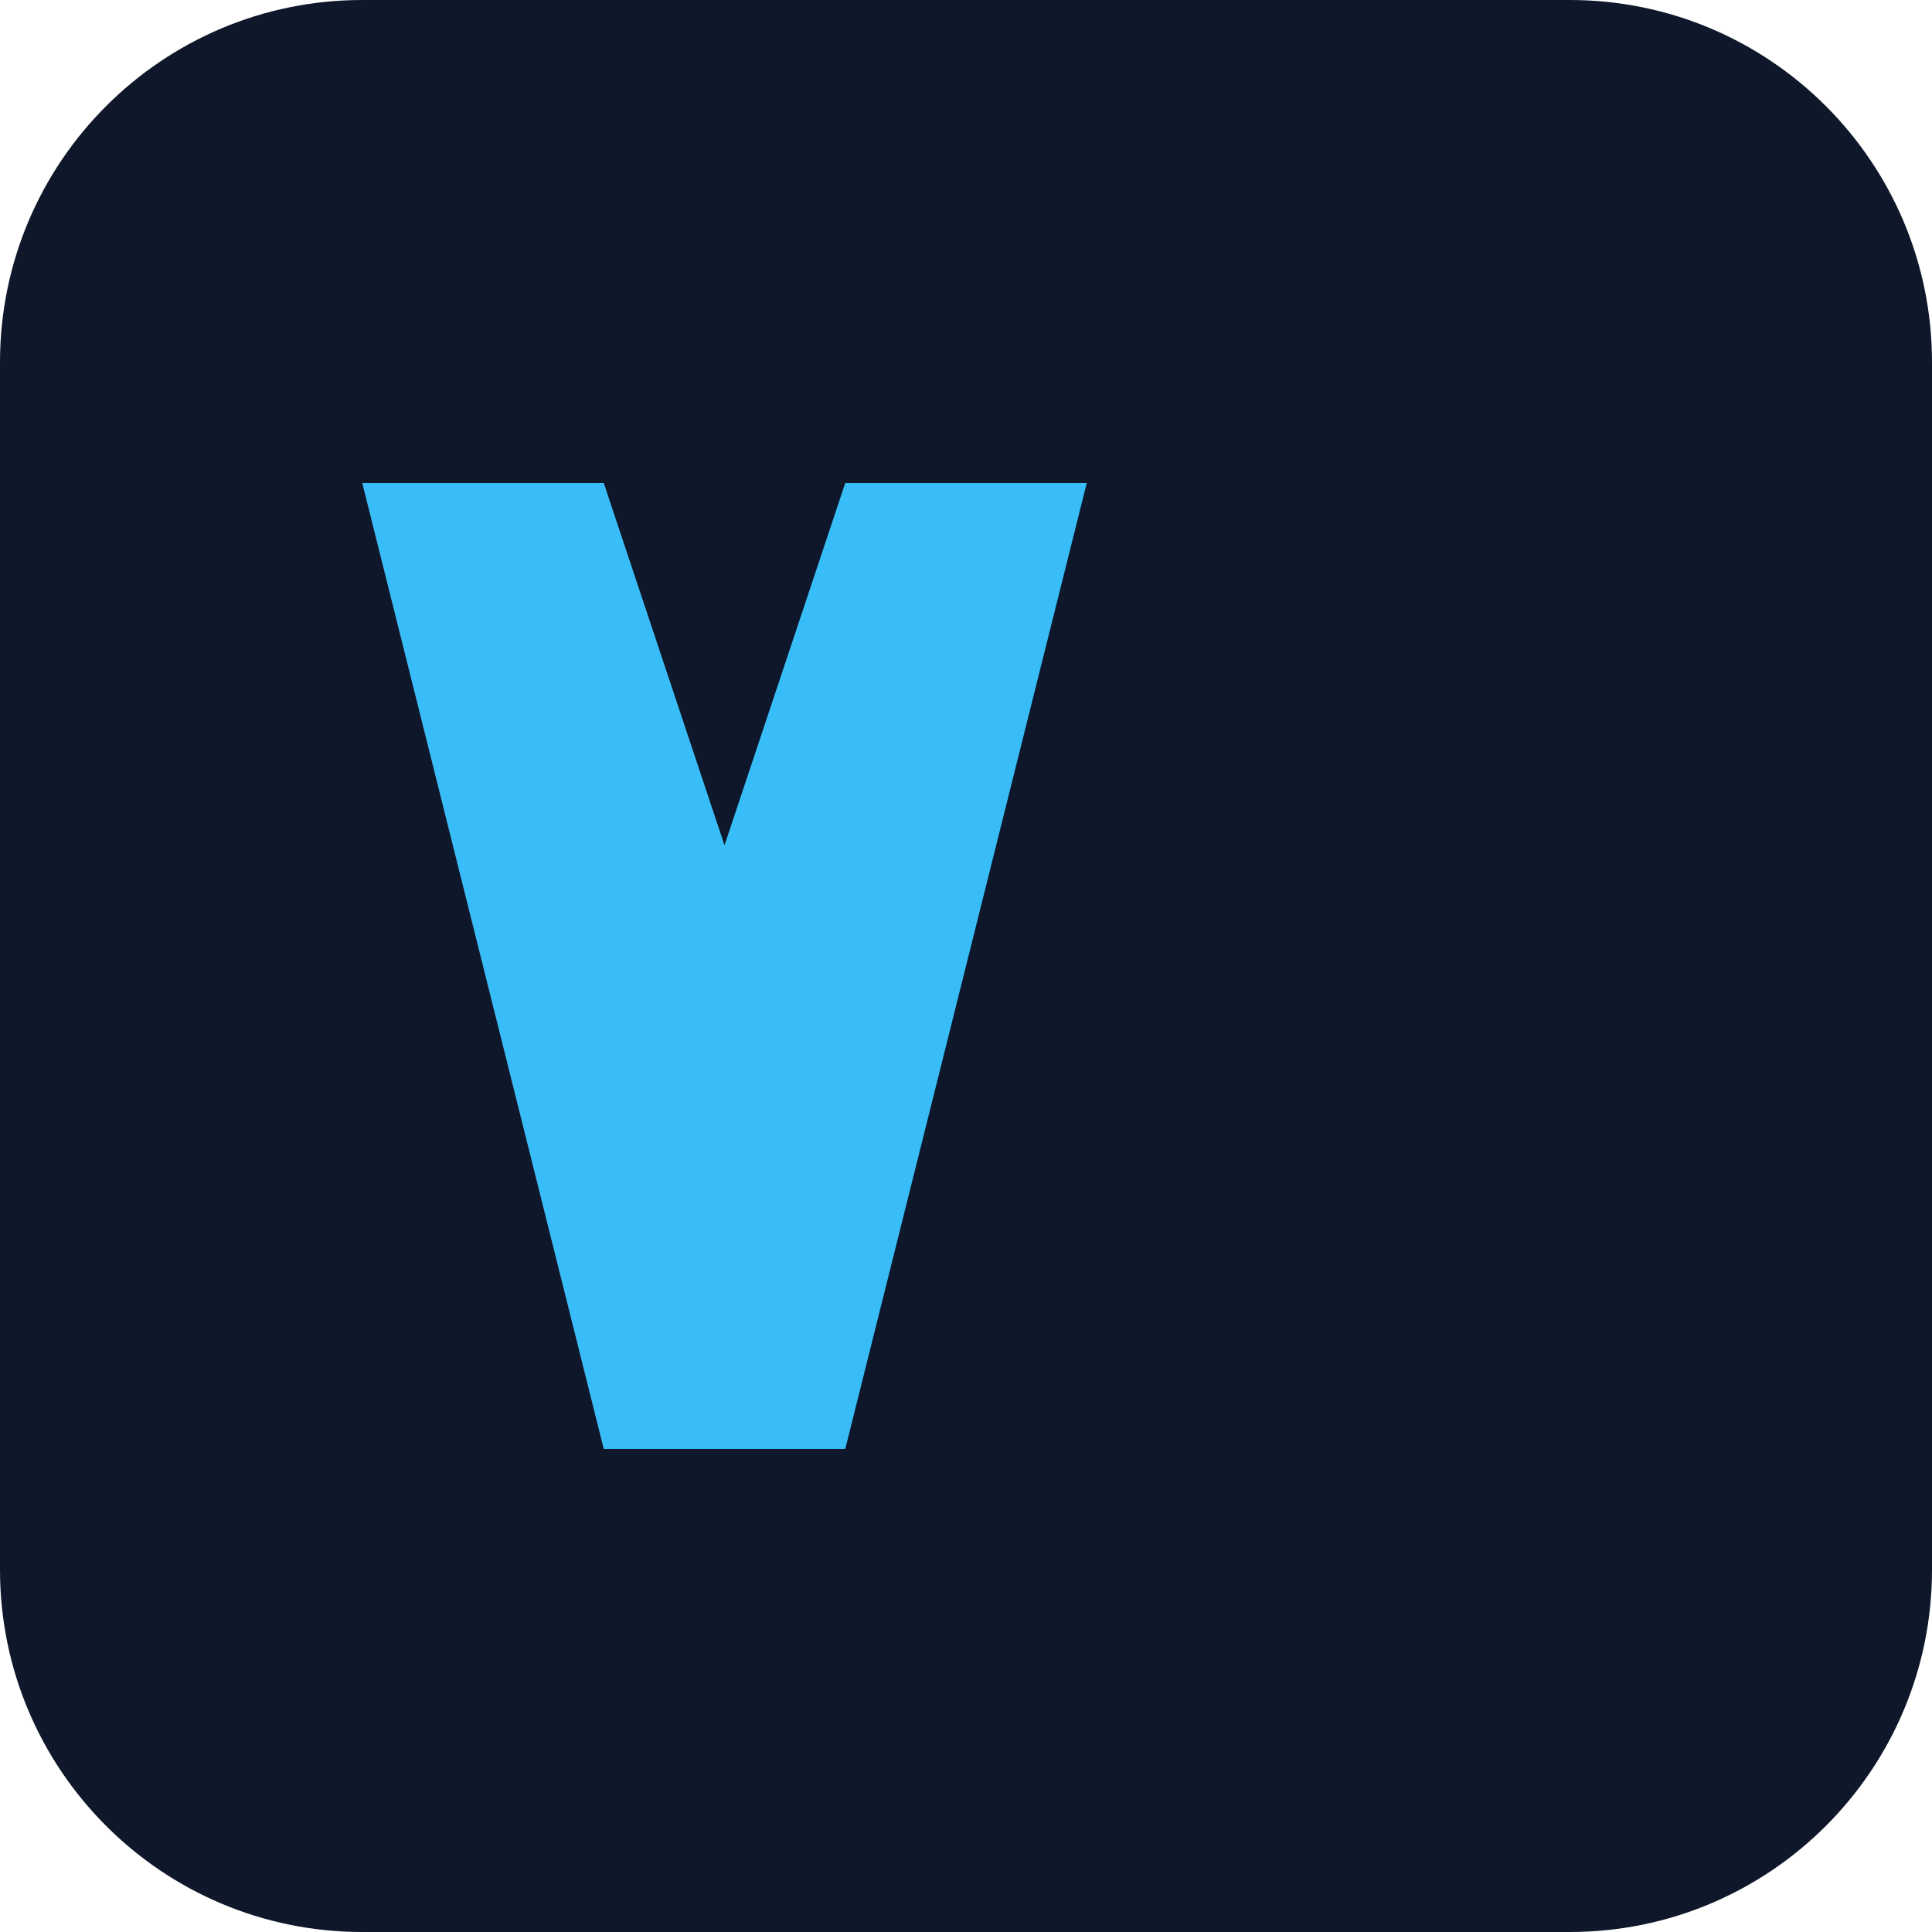
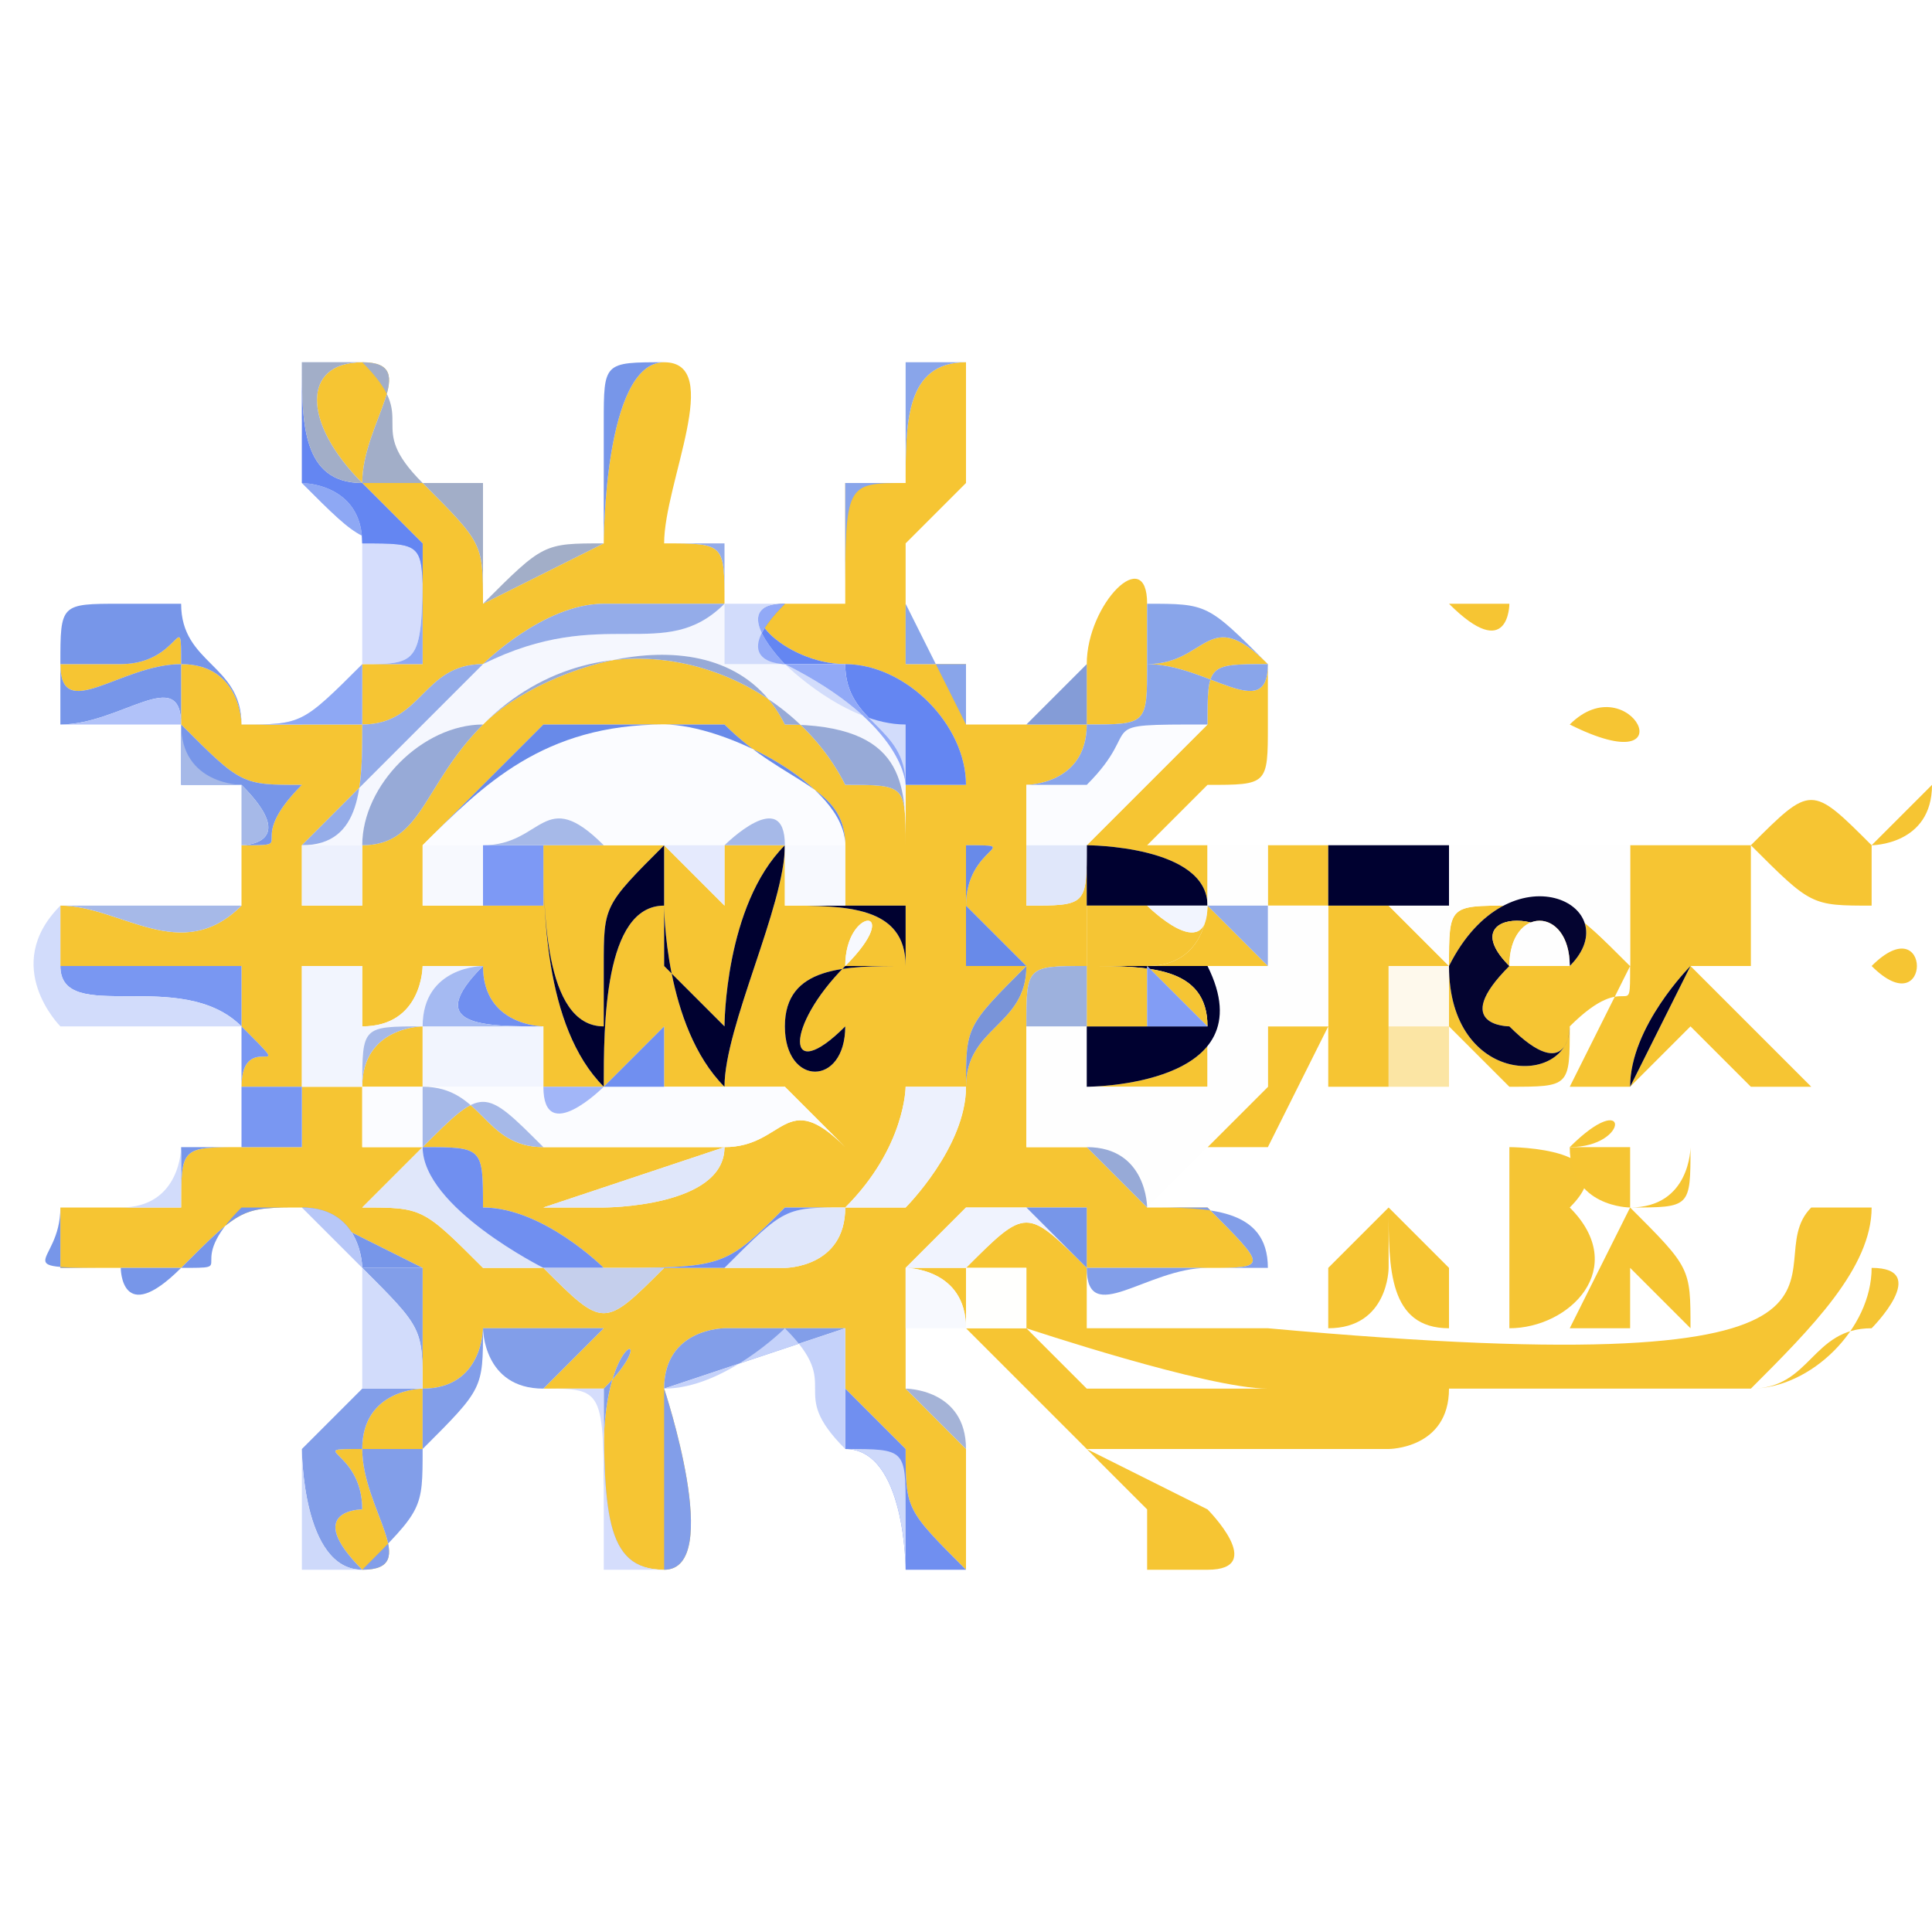
- <svg xmlns="http://www.w3.org/2000/svg" viewBox="0 0 32 32">
-   <rect x="0" y="0" width="32" height="32" rx="6" ry="6" fill="#0f172a" />
-   <path d="M6 8h4l2 6 2-6h4l-4 16h-4z" fill="#38bdf8" />
+ <svg xmlns="http://www.w3.org/2000/svg" xml:space="preserve" width="32px" height="32px" version="1.1" style="shape-rendering:geometricPrecision; text-rendering:geometricPrecision; image-rendering:optimizeQuality; fill-rule:evenodd; clip-rule:evenodd" viewBox="0 0 32 32">
+   <defs>
+     <style type="text/css">
+    
+     .fil4 {fill:#000130}
+     .fil10 {fill:#040430}
+     .fil49 {fill:#5E81F2}
+     .fil21 {fill:#6486F2}
+     .fil15 {fill:#688AE9}
+     .fil38 {fill:#6B5731}
+     .fil16 {fill:#708FF0}
+     .fil9 {fill:#7796E9}
+     .fil37 {fill:#7994D9}
+     .fil13 {fill:#7997F2}
+     .fil40 {fill:#7C99F3}
+     .fil41 {fill:#7D99F5}
+     .fil43 {fill:#829DF5}
+     .fil11 {fill:#829EE9}
+     .fil50 {fill:#849CD7}
+     .fil12 {fill:#89A5EA}
+     .fil47 {fill:#8BA5F6}
+     .fil24 {fill:#8EA8F4}
+     .fil31 {fill:#91A9F7}
+     .fil7 {fill:#94ACE9}
+     .fil17 {fill:#97AAD7}
+     .fil48 {fill:#9DB1DD}
+     .fil26 {fill:#A2AEC8}
+     .fil44 {fill:#A2B6F8}
+     .fil32 {fill:#A4B3D7}
+     .fil30 {fill:#A5BAF2}
+     .fil20 {fill:#A6B9E8}
+     .fil25 {fill:#AEC0F7}
+     .fil35 {fill:#B1C2F9}
+     .fil34 {fill:#B7C7F8}
+     .fil46 {fill:#C5CFEC}
+     .fil27 {fill:#C5D2FA}
+     .fil39 {fill:#CAD5FB}
+     .fil29 {fill:#CED9FA}
+     .fil18 {fill:#D2DCFB}
+     .fil23 {fill:#D5DDFC}
+     .fil5 {fill:#E0E7FA}
+     .fil36 {fill:#E5EAFD}
+     .fil28 {fill:#EBF0FD}
+     .fil14 {fill:#EDF1FD}
+     .fil22 {fill:#F0F3FE}
+     .fil6 {fill:#F2F5FE}
+     .fil8 {fill:#F5C534}
+     .fil2 {fill:#F5F7FE}
+     .fil0 {fill:#F6C533}
+     .fil19 {fill:#F7F9FE}
+     .fil42 {fill:#FBE5A4}
+     .fil1 {fill:#FBFCFF}
+     .fil33 {fill:#FEF9EC}
+     .fil3 {fill:#FEFEFE}
+     .fil45 {fill:#FFFFFD}
+    
+   </style>
+   </defs>
+   <g id="Layer_x0020_1">
+     <g id="_2712340352240">
+       <path class="fil0" d="M15 21c0,0 1,0 1,1l-1 0 0 -1zm1 0l1 0 0 1c0,0 0,0 -1,0 0,0 0,-1 0,-1zm-7 0l2 0c-1,1 -1,1 -2,0zm6 0l0 0c1,-1 1,-1 1,-1l2 0 0 1 0 0 0 0c-1,-1 -1,-1 -2,0l0 0 -1 0zm-6 -1l3 -1c0,1 -2,1 -2,1 0,0 -1,0 -1,0zm-2 -1c1,0 1,0 1,1 1,0 2,1 2,1 2,0 2,0 3,-1 0,0 1,0 1,0l0 0c0,1 -1,1 -1,1 -1,0 -2,0 -3,0 -1,0 -2,0 -2,0 -1,-1 -1,-1 -2,-1l1 -1zm-1 -1l0 0 1 0 2 0 1 0 1 0 1 0 1 0 1 1c0,0 0,-1 0,0 0,0 0,0 0,0 -1,-1 -1,0 -2,0l-3 0c-1,0 -1,-1 -2,-1 0,1 0,1 0,1l-1 0c0,0 0,0 0,-1l0 0zm9 2l-1 0c1,-1 1,-2 1,-2l1 0 0 0 0 0c0,1 -1,2 -1,2l0 0zm-2 -3c0,0 0,1 0,1l0 0 0 0c0,-1 0,-1 0,-1 0,0 0,0 0,0zm-2 0c0,0 0,1 0,1l-1 0 1 -1zm10 -3l0 0 0 4 0 0 0 -4zm-4 0l0 0 0 4 0 0 0 -4zm-1 0l0 0 0 0 0 3 0 1 0 0 0 -4zm6 3c0,0 0,0 0,0l0 0zm-6 1c0,-1 0,-1 1,-2 0,1 -1,1 -1,2zm-2 -1c0,0 0,0 0,-1 0,1 0,1 0,1 0,0 0,0 0,0zm9 -1l1 0 0 0c0,0 0,1 0,1 0,0 0,0 0,0l0 0 -1 0 0 0c0,0 0,0 0,-1zm2 1c0,0 0,0 0,0l1 0c0,0 0,0 0,0 -1,0 0,0 -1,0zm-4 -2l1 0 0 2 -1 0 0 -2zm-2 5l0 0c0,0 0,0 -1,-1 0,0 0,0 0,0l-1 0c0,0 0,0 0,-1 0,0 0,0 0,0l0 0c0,-1 0,-1 0,-1 0,-1 0,-1 1,-1 0,0 0,0 0,1l0 1c0,0 1,0 2,0 0,0 0,-1 0,-2l1 0 0 2c0,0 0,0 0,0l-2 2zm7 -3c0,1 -2,1 -2,-1 1,-2 3,-1 2,0l-1 0c-1,1 0,1 0,1 1,1 1,0 1,0zm-15 -1c0,0 0,0 0,0 0,0 0,0 0,0l0 0 0 0 0 0zm1 0l0 0 0 0 0 0zm-2 0l0 0 0 0 0 0zm-2 0c0,1 1,1 1,1l0 1 0 0 0 0 -2 0c0,0 0,0 0,-1 0,0 -1,0 -1,1l0 0 -1 0c0,-1 0,-2 0,-2l1 0 0 0 0 0c0,0 0,1 0,1 1,0 1,-1 1,-1l0 0 1 0c0,0 1,0 1,0 -1,0 -1,0 -1,0zm8 0c0,0 0,-1 0,-2 1,0 0,0 0,1l1 1 -1 0zm-2 0c0,-1 1,-1 0,0 0,0 0,0 0,0zm5 0l0 0c1,0 1,0 1,0 1,2 -2,2 -2,2l0 -4c0,0 2,0 2,1 0,0 0,1 -1,1zm-1 -1c-1,0 0,0 0,0 0,0 0,0 0,0zm-10 -1l1 0 0 1 -1 0 -1 0c0,0 0,0 0,-1l1 0zm5 1c0,0 1,0 1,0 0,0 1,0 1,0 0,0 0,2 0,3l0 0c0,-1 0,-1 0,-1 0,0 0,0 0,0 0,0 0,-1 0,-1 -1,0 -1,0 -1,0 -1,1 -1,2 0,1 0,1 -1,1 -1,0 0,-1 1,-1 2,-1 0,-1 -1,-1 -2,-1zm10 0l0 3 0 0 0 -3 -1 0 0 -1c0,0 2,0 2,0l0 1 -1 0zm-6 -1l1 0c0,1 0,1 -1,1l0 -1zm7 0l3 0 0 2 0 0c-1,-1 -1,-1 -2,-1 -1,0 -1,0 -1,1l0 0c-1,-1 0,0 -1,-1l0 0 1 0 0 -1zm-12 0l0 0 0 1 0 0 0 0 -1 -1 1 0zm-2 1c0,0 0,0 0,0 0,0 0,0 0,-1l0 0 0 0 0 1 0 0zm1 0c-1,0 -1,2 -1,3l0 0c-1,-1 -1,-3 -1,-4l0 0c0,1 0,3 1,3 0,0 0,0 0,0 0,0 0,0 0,-1 0,0 0,0 0,0 0,-1 0,-1 1,-2l0 0c0,1 0,1 0,2l1 1c0,0 0,0 0,0 0,0 0,-2 1,-3l0 0c0,1 -1,3 -1,4l0 0c-1,-1 -1,-3 -1,-3zm10 0l0 1 -1 -1c0,0 0,0 0,-1l1 0 0 1zm-15 0l-1 0c0,0 0,0 0,-1l1 0 0 0 0 1 0 0zm22 -1l0 0 0 1 0 -1zm-15 0l1 0c0,1 0,1 0,1 -1,0 -1,0 -1,0l0 -1zm14 0l0 0 1 2 1 -2 0 0 -1 2 1 2 0 0 -1 -2c0,0 -1,1 -1,2l0 0 1 -2 -1 -2zm-11 0l0 -1 0 0c0,1 0,1 0,1l0 0 0 0 0 0c-1,0 0,0 -1,0 0,0 1,0 1,0zm-8 0l-1 0 0 0c1,-1 2,-2 4,-2 1,0 3,1 3,2l0 0 0 0 -1 0c0,0 0,0 0,0 -1,0 -1,0 -1,0l0 0 -2 0 0 0c-1,0 -1,0 -1,0l-1 0zm10 -3l0 1 -1 0 1 -1zm-12 -3c0,0 1,1 1,1 0,0 0,1 0,2 0,0 -1,0 -1,0 0,0 0,1 0,1 -1,0 -2,0 -2,0 0,0 0,-1 -1,-1 0,-1 0,0 -1,0 0,0 -1,0 -1,0 0,1 1,0 2,0 0,1 0,1 0,1 1,1 1,1 2,1 0,0 0,0 0,0 -1,1 0,1 -1,1 0,1 0,1 0,1 -1,1 -2,0 -3,0 0,1 0,1 0,1l3 0c0,1 0,1 0,1 1,1 0,0 0,1l1 0c0,0 0,1 0,1l-1 0c-1,0 -1,0 -1,1 0,0 0,0 0,0 -1,0 -2,0 -2,0 0,1 0,1 0,1 0,0 1,0 1,0 1,0 1,0 1,0 1,-1 1,-1 2,-1l2 1 -1 0c0,0 -1,0 -2,0l0 0 2 0 0 0 1 0 0 2c0,0 -1,0 -1,1 -1,0 0,0 0,1 0,0 -1,0 0,1 1,0 0,-1 0,-2 0,0 0,0 1,0 0,0 0,0 0,-1 1,0 1,-1 1,-1 0,0 0,0 1,0 0,0 0,0 1,0l-1 1 0 0c0,0 0,0 0,0l1 0c1,-1 0,-1 0,1 0,1 0,2 1,2 1,0 0,-3 0,-3 0,-1 1,-1 1,-1 1,0 1,0 2,0l0 0c0,1 0,1 0,1 1,1 1,1 1,1 0,1 0,1 1,2 0,0 0,0 0,0l0 0c0,-1 0,-1 0,-2 0,0 0,0 -1,-1 0,0 0,0 0,-1l0 0 1 0 3 3c0,0 0,1 0,1 1,0 1,0 1,0 1,0 0,-1 0,-1l-2 -1 5 0c0,0 1,0 1,-1 0,0 0,0 -1,0 0,0 0,0 0,0l-5 0 -1 -1c0,0 3,1 4,1 1,0 3,0 4,0 1,0 3,0 4,0 1,-1 2,-2 2,-3l-1 0c-1,1 2,3 -9,2 -1,0 -2,0 -3,0 0,-1 0,-1 0,-1l0 0c1,0 1,0 1,0 1,0 1,0 1,0 1,0 1,0 0,-1 0,0 0,0 -1,0 0,0 0,0 0,0l1 -1 6 0c0,0 0,0 0,0 1,0 1,-1 0,0l-5 0 1 -2 0 0 0 1 1 0 0 0c0,-1 0,0 0,-1 0,0 1,0 1,0 1,1 1,1 1,1 1,0 1,0 1,-1l0 0c1,-1 1,0 1,-1l0 0 -1 2 1 0 1 -1 1 1 1 0 -2 -2 3 0c1,1 1,-1 0,0l-2 0 0 -2c1,1 1,1 2,1 0,-1 0,0 0,-1 0,0 1,0 1,-1l0 0 -1 1c-1,-1 -1,-1 -2,0l-10 0 1 -1c1,0 1,0 1,-1l5 0c2,1 1,-1 0,0l-5 0c0,-1 0,-1 0,-1 -1,0 -1,0 -1,1 0,0 0,0 0,0l-2 2c0,0 -1,0 -1,0l0 0c0,0 0,-1 0,-1 0,0 1,0 1,-1 1,0 1,0 1,-1 1,0 2,1 2,0 -1,-1 -1,0 -2,0l0 -1c0,0 0,0 0,0l5 0c1,1 1,0 1,0 -1,0 -1,0 -1,0l-5 0c0,-1 -1,0 -1,1l-1 1c0,0 0,0 -1,0 0,0 0,-1 0,-1 -1,0 -1,0 -1,0 0,-1 0,-2 0,-2 0,0 1,-1 1,-1 0,0 0,-2 0,-2 -1,0 -1,1 -1,2 0,0 0,0 -1,0 0,1 0,1 0,2 0,0 0,0 -1,0 0,0 0,0 0,0 -1,0 0,1 1,1 1,0 2,1 2,2l0 0 -1 0 0 1 0 0c0,-1 0,-1 -1,-1 -1,-2 -4,-3 -6,-1 -1,1 -1,2 -2,2l0 0 -1 0 0 0c1,-1 2,-2 3,-3 0,0 1,-1 2,-1 1,0 2,0 2,0 0,-1 0,-1 -1,-1 0,-1 1,-3 0,-3 -1,0 -1,3 -1,3 0,0 0,0 0,0l-2 1c0,-1 0,-1 -1,-2 0,0 0,0 -1,0 0,-1 1,-2 0,-2 -1,0 -1,1 0,2z" />
+       <path class="fil1" d="M9 12c-1,1 -1,1 -2,2l1 0c1,0 1,-1 2,0l0 0 2 0c0,0 1,-1 1,0l1 0c0,-1 -1,-1 -2,-2 0,0 -1,0 -2,0 0,0 -1,0 -1,0z" />
+       <path class="fil2" d="M5 14l1 0c0,-1 1,-2 2,-2 1,-1 4,-2 5,0 2,0 2,1 2,2l0 -1c0,0 0,0 0,-1 -1,0 -2,-1 -2,-1 0,0 -1,0 -1,0 0,-1 0,-1 0,-1 -1,1 -2,0 -4,1 -1,0 -1,1 -2,1 0,1 0,2 -1,2z" />
+       <path class="fil1" d="M9 19l3 0c1,0 1,-1 2,0l0 0 -1 -1 -1 0c0,0 0,0 -1,0l-1 0c0,0 -1,1 -1,0l-2 0c0,0 0,0 -1,0l0 0 0 0 0 1 1 0c0,0 0,0 0,0 1,-1 1,-1 2,0z" />
+       <path class="fil3" d="M18 17c0,0 0,0 -1,0 0,0 0,0 0,1l0 0c0,0 0,0 0,0 0,1 0,1 0,1l1 0c1,0 1,1 1,1l2 -2c0,0 0,0 0,0l0 -2 -1 0c0,1 0,2 0,2 -1,0 -2,0 -2,0l0 -1z" />
+       <path class="fil4" d="M10 18l0 0c0,-1 0,-3 1,-3 0,0 0,2 1,3l0 0c0,-1 1,-3 1,-4l0 0c-1,1 -1,3 -1,3 0,0 0,0 0,0l-1 -1c0,-1 0,-1 0,-2l0 0c-1,1 -1,1 -1,2 0,0 0,0 0,0 0,1 0,1 0,1 0,0 0,0 0,0 -1,0 -1,-2 -1,-3l0 0c0,1 0,3 1,4z" />
+       <path class="fil5" d="M14 20c-1,0 -1,0 -2,1 0,0 -2,0 -3,0 0,0 -2,-1 -2,-2l-1 1c1,0 1,0 2,1 0,0 1,0 2,0 1,0 2,0 3,0 0,0 1,0 1,-1l0 0z" />
+       <path class="fil1" d="M17 14c0,0 1,0 1,0l2 -2c0,0 0,0 0,0 -2,0 -1,0 -2,1 0,0 0,0 -1,0 0,0 0,1 0,1z" />
+       <path class="fil6" d="M6 18c0,-1 0,-1 1,-1 0,0 0,0 0,1l2 0c0,-1 0,-1 0,-1 -1,0 -1,0 -2,0 0,-1 1,-1 1,-1l-1 0c0,0 0,1 -1,1 0,0 0,0 0,0 0,-1 0,-1 0,-1l-1 0c0,0 0,1 0,2l1 0z" />
+       <path class="fil4" d="M18 17l0 -1c1,0 2,0 2,1 0,0 -1,0 -2,0zm1 -1l-1 0 0 -1c1,0 1,0 2,0 0,0 0,1 -1,1zm0 0c1,0 1,-1 1,-1 0,-1 -2,-1 -2,-1l0 4c0,0 3,0 2,-2 0,0 0,0 -1,0l0 0z" />
+       <path class="fil0" d="M22 19l0 0c0,1 0,2 0,3 1,0 1,-1 1,-1 0,0 0,0 0,-1 0,1 0,2 1,2l0 -3c0,0 0,0 0,1 0,0 0,0 0,0 0,0 0,1 0,1l-1 -1 0 0 -1 1 0 -2z" />
+       <path class="fil3" d="M24 15l-1 0 0 0c1,1 0,0 1,1l0 0c0,-1 0,-1 1,-1 1,0 1,0 2,1l0 0 0 -2 -3 0 0 1z" />
+       <path class="fil7" d="M11 6l0 0c1,0 0,2 0,3 1,0 1,0 1,1 0,0 -1,0 -2,0 -1,0 -2,1 -2,1 -1,1 -2,2 -3,3l0 0c1,0 1,-1 1,-2 1,0 1,-1 2,-1 2,-1 3,0 4,-1 0,0 0,0 0,-1 0,0 0,0 -1,0 0,-1 1,-3 0,-3 0,0 0,0 0,0z" />
+       <path class="fil8" d="M25 21l0 0c0,0 1,0 1,0l0 0c0,0 -1,0 -1,0zm0 -1c1,0 1,0 0,0l0 0zm1 0c1,-1 -1,-1 -1,-1l0 3c1,0 2,-1 1,-2z" />
+       <path class="fil4" d="M28 16l-1 2 0 0c0,-1 1,-2 1,-2l1 2 0 0 -1 -2 1 -2 0 0 -1 2 -1 -2 0 0 1 2z" />
+       <path class="fil9" d="M3 19c0,0 0,1 0,1 0,0 0,0 -1,0 0,0 -1,0 -1,0 0,1 -1,1 1,1 0,0 0,1 1,0 1,0 0,0 1,-1l0 0c0,0 1,0 1,0 1,0 1,1 1,1l0 0 1 0 -2 -1c-1,0 -1,0 -2,1 0,0 0,0 -1,0 0,0 -1,0 -1,0 0,0 0,0 0,-1 0,0 1,0 2,0 0,0 0,0 0,0 0,-1 0,-1 1,-1l0 0 -1 0z" />
+       <polygon class="fil3" points="21,17 22,17 22,15 21,15 " />
+       <path class="fil10" d="M25 16c-1,-1 1,-1 1,0l-1 0zm1 1c0,0 0,1 -1,0 0,0 -1,0 0,-1l1 0c1,-1 -1,-2 -2,0 0,2 2,2 2,1z" />
+       <path class="fil11" d="M10 23c0,0 0,0 0,0 0,2 0,3 1,3 0,-1 0,0 0,-1 0,0 0,-2 0,-2l3 -1c0,1 0,1 0,1 0,0 0,0 0,-1 -1,0 -1,0 -2,0 0,0 -1,0 -1,1 0,0 1,3 0,3 -1,0 -1,-1 -1,-2 0,-2 1,-2 0,-1z" />
+       <path class="fil4" d="M13 15c1,0 2,0 2,1 -1,0 -2,0 -2,1 0,1 1,1 1,0 -1,1 -1,0 0,-1 0,0 0,0 1,0 0,0 0,1 0,1 0,0 0,0 0,0 0,0 0,0 0,1l0 0c0,-1 0,-3 0,-3 0,0 -1,0 -1,0 0,0 -1,0 -1,0z" />
+       <path class="fil9" d="M1 11c0,0 0,1 0,1 1,0 2,-1 2,0l0 0c0,0 0,1 0,1 1,0 1,0 1,0 1,1 0,1 0,1 1,0 0,0 1,-1 0,0 0,0 0,0 -1,0 -1,0 -2,-1 0,0 0,0 0,-1 -1,0 -2,1 -2,0 0,0 1,0 1,0 1,0 1,-1 1,0 1,0 1,1 1,1l0 0c0,-1 -1,-1 -1,-2 0,0 -1,0 -1,0 -1,0 -1,0 -1,1z" />
+       <path class="fil12" d="M15 6c0,1 0,1 0,1 0,0 0,1 0,1 -1,0 -1,0 -1,2l-1 0c1,0 1,0 1,0 0,-1 0,-1 0,-2 1,0 1,0 1,0 0,-1 0,-2 1,-2 0,0 0,2 0,2 0,0 -1,1 -1,1 0,0 0,1 0,2 0,0 0,0 1,0 0,0 0,1 0,1 1,0 1,0 1,0l-1 0c0,0 -1,-2 -1,-2 0,0 0,-1 0,-1 0,0 1,-1 1,-1 0,0 0,-1 0,-2 0,0 0,0 -1,0z" />
+       <path class="fil13" d="M1 15c0,1 0,1 0,1 0,1 2,0 3,1 0,0 0,0 0,1 0,0 0,1 0,1 0,0 0,0 0,0l1 0c0,0 0,-1 0,-1l-1 0c0,-1 1,0 0,-1 0,0 0,0 0,-1l-3 0c0,0 0,0 0,-1l0 0c0,0 0,0 0,0z" />
+       <path class="fil14" d="M15 20c0,0 1,-1 1,-2l0 0 -1 0c0,0 0,1 -1,2l1 0z" />
+       <path class="fil15" d="M7 14c1,-1 1,-1 2,-2 0,0 2,0 3,0 1,1 2,1 2,2l0 0c0,-1 -2,-2 -3,-2 -2,0 -3,1 -4,2l0 0z" />
+       <path class="fil0" d="M26 19c0,1 1,1 1,1l-1 2 1 0 0 -1 1 1 0 0c0,-1 0,-1 -1,-2 1,0 1,0 1,-1 0,0 0,1 -1,1l0 -1 -1 0z" />
+       <path class="fil4" d="M23 15l0 3 0 0 0 -3c0,0 0,0 0,0l1 0 0 -1 -2 0 0 1 0 0c1,0 1,0 1,0z" />
+       <path class="fil16" d="M14 20c0,0 -1,0 -1,0 -1,1 -1,1 -3,1 0,0 -1,-1 -2,-1 0,-1 0,-1 -1,-1 0,1 2,2 2,2 1,0 3,0 3,0 1,-1 1,-1 2,-1z" />
+       <path class="fil11" d="M6 23l-1 1c0,0 0,0 0,0 0,0 0,2 1,2 0,0 0,0 0,0 1,-1 1,-1 1,-2 -1,0 -1,0 -1,0 0,1 1,2 0,2 -1,-1 0,-1 0,-1 0,-1 -1,-1 0,-1 0,-1 1,-1 1,-1l0 -2 -1 0c1,1 1,1 1,2 -1,0 -1,0 -1,0z" />
+       <path class="fil17" d="M6 14l0 0c1,0 1,-1 2,-2 2,-2 5,-1 6,1 1,0 1,0 1,1l0 0c0,-1 0,-2 -2,-2 -1,-2 -4,-1 -5,0 -1,0 -2,1 -2,2z" />
+       <path class="fil18" d="M4 19l0 0c0,0 0,0 0,0 0,0 0,-1 0,-1 0,-1 0,-1 0,-1 -1,-1 -3,0 -3,-1 0,0 0,0 0,-1 -1,1 0,2 0,2 1,0 2,0 3,0 0,0 0,1 0,1 0,0 0,1 0,1 0,0 0,0 0,0z" />
+       <path class="fil16" d="M14 23c0,1 0,1 0,1 1,0 1,2 1,2 1,0 1,0 1,0l0 0c-1,-1 -1,-1 -1,-2 0,0 0,0 -1,-1 0,0 0,0 0,-1l0 0c0,1 0,1 0,1z" />
+       <path class="fil19" d="M8 15l0 -1 -1 0c0,1 0,1 0,1l1 0z" />
+       <path class="fil20" d="M1 15l0 0c1,0 2,1 3,0 0,0 0,0 0,-1 0,0 1,0 0,-1 0,0 0,0 -1,0 0,0 0,-1 0,-1 0,1 1,1 1,1 0,0 0,0 0,1 0,0 0,1 0,1 -1,0 -2,0 -3,0z" />
+       <path class="fil21" d="M13 10l0 0c-1,1 0,1 0,1 0,0 1,0 1,0 0,1 1,1 1,2l1 0 0 0c0,-1 -1,-2 -2,-2 -1,0 -2,-1 -1,-1 0,0 0,0 0,0 0,-1 0,0 0,0z" />
+       <path class="fil22" d="M15 21l1 0 0 0c1,-1 1,-1 2,0l-1 -1 -1 0 -1 1z" />
+       <path class="fil12" d="M17 14c0,0 0,-1 0,-1 1,0 1,0 1,0 1,-1 0,-1 2,-1 0,-1 0,-1 1,-1 0,0 0,0 0,0 -1,-1 -1,-1 -2,-1l0 1c1,0 1,-1 2,0 0,1 -1,0 -2,0 0,1 0,1 -1,1 0,1 -1,1 -1,1 0,0 0,1 0,1l0 0z" />
+       <path class="fil8" d="M19 15c0,0 1,0 1,0 0,1 -1,0 -1,0l0 0zm0 1c1,0 1,-1 1,-1 -1,0 -1,0 -2,0l0 1 1 0z" />
+       <path class="fil23" d="M4 12l0 0c1,0 1,0 2,-1 1,0 1,0 1,-2 -1,0 -1,0 -2,-1 0,0 0,-1 0,-2l1 0c-1,0 -1,1 -1,1 0,2 1,1 1,2 0,0 0,1 0,1 0,1 0,1 0,1 0,0 -1,1 -1,1 0,0 -1,0 -1,0z" />
+       <path class="fil24" d="M4 12c0,0 1,0 2,0 0,0 0,-1 0,-1 0,0 1,0 1,0 0,-1 0,0 0,-1 0,-1 0,-1 -1,-1 0,-1 -1,-1 -1,-1 0,-1 0,-1 0,-2 0,1 0,2 0,2 1,1 1,1 2,1 0,2 0,2 -1,2 -1,1 -1,1 -2,1z" />
+       <polygon class="fil4" points="21,18 21,18 21,14 21,14 " />
+       <polygon class="fil4" points="16,18 16,18 16,17 16,14 16,14 16,14 " />
+       <polygon class="fil4" points="17,18 17,18 17,14 17,14 " />
+       <path class="fil8" d="M26 16l-1 0c0,-1 1,-1 1,0zm-1 0l1 0c0,-1 -2,-1 -1,0z" />
+       <path class="fil25" d="M9 12c0,0 1,0 1,0 1,0 2,0 2,0 1,1 2,1 2,2l0 0c0,-1 -1,-1 -2,-2 -1,0 -3,0 -3,0z" />
+       <path class="fil8" d="M19 17l0 -1c0,0 0,0 1,1 0,0 -1,0 -1,0l0 0zm-1 0c1,0 2,0 2,0 0,-1 -1,-1 -2,-1l0 1z" />
+       <path class="fil11" d="M7 24c0,0 0,0 0,0 1,-1 1,-1 1,-2 0,0 0,1 1,1l1 -1c-1,0 -1,0 -1,0 -1,0 -1,0 -1,0 0,0 0,1 -1,1 0,1 0,1 0,1z" />
+       <path class="fil9" d="M10 9l0 0c0,0 0,0 0,0 0,0 0,-3 1,-3l0 0c-1,0 -1,0 -1,1 0,0 0,1 0,2l0 0z" />
+       <path class="fil21" d="M7 11c0,-1 0,-2 0,-2 0,0 -1,-1 -1,-1 -1,0 -1,-1 -1,-2 0,1 0,1 0,2 0,0 1,0 1,1 1,0 1,0 1,1 0,1 0,0 0,1z" />
+       <path class="fil26" d="M6 6l-1 0c0,1 0,2 1,2 -1,-1 -1,-2 0,-2 1,0 0,1 0,2 1,0 1,0 1,0 1,1 1,1 1,2l2 -1 0 0c-1,0 -1,0 -2,1 0,-1 0,-1 0,-2 -1,0 -1,0 -1,0 -1,-1 0,-1 -1,-2 0,0 0,0 0,0z" />
+       <path class="fil23" d="M9 23c1,0 1,0 1,2 0,0 0,1 0,1 0,0 1,0 1,0 -1,0 -1,-1 -1,-3 0,0 0,0 0,0l-1 0z" />
+       <path class="fil18" d="M12 10c0,0 0,0 0,1 0,0 1,0 1,0 0,0 1,1 2,1 0,1 0,1 0,1l1 0 -1 0c0,0 0,-1 -2,-2 0,0 -1,-1 0,-1l0 0 -1 0 0 -1c0,1 0,1 0,1z" />
+       <path class="fil11" d="M18 21c0,1 1,0 2,0 0,0 0,0 1,0 0,-1 -1,-1 -2,-1 0,0 0,0 0,0 1,0 1,0 1,0 1,1 1,1 0,1 0,0 0,0 -1,0 0,0 0,0 -1,0l0 0z" />
+       <path class="fil27" d="M11 25c0,0 0,0 0,0 0,0 0,-2 0,-2 1,0 2,-1 2,-1 1,1 0,1 1,2 0,0 0,0 0,0 0,0 0,0 0,-1 0,0 0,0 0,-1l-3 1c0,0 0,2 0,2z" />
+       <path class="fil9" d="M15 21l1 -1 1 0 1 1 0 0 0 0 0 -1 -2 0c0,0 0,0 -1,1l0 0z" />
+       <path class="fil5" d="M9 20c0,0 1,0 1,0 0,0 2,0 2,-1l-3 1z" />
+       <path class="fil8" d="M29 23c1,0 1,-1 2,-1 0,0 1,-1 0,-1 0,0 0,0 0,0 0,1 -1,2 -2,2z" />
+       <path class="fil3" d="M25 17c1,0 0,0 1,0 0,0 0,0 0,0l-1 0c0,0 0,0 0,0z" />
+       <path class="fil28" d="M20 17l-1 0 0 0c0,0 1,0 1,0z" />
+       <path class="fil20" d="M9 19c-1,-1 -1,-1 -2,0 0,0 0,0 0,0l-1 0 0 -1 0 0c0,1 0,1 0,1l1 0c0,0 0,0 0,-1 1,0 1,1 2,1z" />
+       <path class="fil16" d="M9 18l0 0 0 -1c0,0 -1,0 -1,-1 0,0 0,0 0,0 0,0 0,0 0,0 -1,1 0,1 1,1 0,0 0,0 0,1z" />
+       <path class="fil29" d="M16 26c0,0 0,0 0,0l0 0c0,0 0,0 -1,0 0,0 0,-2 -1,-2 1,0 1,0 1,1 0,0 0,0 0,1 0,0 1,0 1,0l0 0z" />
+       <path class="fil30" d="M9 18l0 0c0,-1 0,-1 0,-1 -1,0 -2,0 -1,-1 0,0 0,0 0,0 0,0 0,0 0,0 0,0 0,0 1,0 0,0 -1,0 -1,0 0,0 -1,0 -1,1 1,0 1,0 2,0 0,0 0,0 0,1z" />
+       <path class="fil31" d="M15 13c0,-1 -1,-1 -1,-2 0,0 -1,0 -1,0 0,0 -1,0 0,-1 -1,0 0,1 0,1 2,1 2,2 2,2z" />
+       <path class="fil29" d="M6 26c0,0 0,0 0,0 -1,0 -1,-2 -1,-2 0,0 0,0 0,0 0,0 0,2 0,2 1,0 1,0 1,0l0 0z" />
+       <path class="fil6" d="M19 15c0,0 1,1 1,0 0,0 -1,0 -1,0l0 0z" />
+       <path class="fil14" d="M6 15l0 -1 -1 0c0,1 0,1 0,1l1 0z" />
+       <path class="fil3" d="M25 21c0,0 1,0 1,0l0 0c0,0 -1,0 -1,0l0 0z" />
+       <path class="fil32" d="M16 26c0,-1 0,-1 0,-1 0,0 0,-1 0,-1 0,-1 -1,-1 -1,-1l0 -1 0 0c0,1 0,1 0,1 1,1 1,1 1,1 0,1 0,1 0,2z" />
+       <path class="fil11" d="M15 20l0 0c0,0 1,-1 1,-2l0 0c0,1 -1,2 -1,2z" />
+       <path class="fil33" d="M23 16l0 1 1 0c0,0 0,0 0,0 0,0 0,-1 0,-1l0 0 -1 0z" />
+       <path class="fil9" d="M6 17c1,0 1,-1 1,-1l0 0c0,0 0,1 -1,1 0,0 0,-1 0,-1l0 0c0,1 0,1 0,1z" />
+       <polygon class="fil3" points="10,15 10,15 10,14 10,14 " />
+       <path class="fil34" d="M4 20c0,0 1,0 1,0 1,1 1,1 1,1 0,0 0,-1 -1,-1 0,0 -1,0 -1,0l0 0z" />
+       <path class="fil15" d="M16 16l1 0 -1 -1c0,-1 1,-1 0,-1 0,1 0,2 0,2z" />
+       <path class="fil3" d="M26 16c0,-1 -1,-1 -1,0l1 0z" />
+       <path class="fil3" d="M25 20c1,0 1,0 0,0l0 0z" />
+       <path class="fil19" d="M14 16c0,0 0,0 0,0 1,-1 0,-1 0,0z" />
+       <path class="fil35" d="M3 12c0,-1 -1,0 -2,0 0,0 0,-1 0,-1 0,0 0,1 0,1 0,0 1,0 1,0 0,0 0,0 1,0z" />
+       <path class="fil19" d="M14 17c0,0 0,0 0,0 0,0 0,0 0,-1 0,1 0,1 0,1z" />
+       <polygon class="fil3" points="28,15 28,14 28,14 " />
+       <polygon class="fil36" points="12,15 12,14 11,14 12,15 " />
+       <path class="fil19" d="M13 15c0,0 0,0 1,0 0,0 0,0 0,-1l-1 0 0 1z" />
+       <path class="fil37" d="M16 18c0,-1 1,-1 1,-2 -1,1 -1,1 -1,2z" />
+       <path class="fil19" d="M15 22l1 0c0,-1 -1,-1 -1,-1l0 1z" />
+       <polygon class="fil24" points="6,15 6,15 6,14 6,14 " />
+       <path class="fil3" d="M20 15l1 0 0 -1 -1 0c0,1 0,1 0,1z" />
+       <path class="fil3" d="M24 17l-1 0 0 -1c0,1 0,1 0,1l0 0 1 0 0 0z" />
+       <path class="fil38" d="M23 15c0,0 0,0 -1,0l0 0 0 -1 2 0 0 1 -1 0c0,0 0,0 0,0l1 0 0 -1c0,0 -2,0 -2,0l0 1 1 0z" />
+       <path class="fil18" d="M6 23c0,0 0,0 1,0 0,-1 0,-1 -1,-2l0 0c0,1 0,1 0,1 0,1 0,1 0,1z" />
+       <path class="fil39" d="M15 8c0,0 0,-1 0,-1 0,0 0,0 0,-1 0,0 0,1 0,2z" />
+       <polygon class="fil40" points="12,15 12,15 12,14 12,14 " />
+       <polygon class="fil41" points="8,15 9,15 9,14 8,14 " />
+       <path class="fil42" d="M23 18c0,0 1,0 1,0 0,0 0,-1 0,-1 0,0 0,0 0,0l0 0c0,0 -1,0 -1,0 0,1 0,0 0,1z" />
+       <path class="fil25" d="M6 17c0,0 0,0 0,-1l0 0c0,0 0,0 0,1 0,0 0,0 0,0z" />
+       <path class="fil25" d="M7 18l-1 0 0 0c1,0 1,0 1,0z" />
+       <path class="fil20" d="M6 18l0 0c0,-1 1,-1 1,-1 0,1 0,1 0,1 0,-1 0,-1 0,-1 -1,0 -1,0 -1,1z" />
+       <path class="fil18" d="M2 20c1,0 1,0 1,0 0,0 0,-1 0,-1 0,0 0,1 -1,1z" />
+       <path class="fil20" d="M12 14l0 0c0,0 0,0 1,0 0,0 0,0 0,0 0,-1 -1,0 -1,0z" />
+       <path class="fil16" d="M10 18l1 0c0,0 0,-1 0,-1l-1 1z" />
+       <path class="fil43" d="M19 17l1 0c-1,-1 -1,-1 -1,-1l0 1z" />
+       <path class="fil44" d="M10 18l-1 0c0,1 1,0 1,0z" />
+       <path class="fil20" d="M8 14l1 0c0,0 0,0 1,0 -1,-1 -1,0 -2,0z" />
+       <path class="fil45" d="M16 21c0,0 0,1 0,1 1,0 1,0 1,0l0 -1 -1 0z" />
+       <path class="fil46" d="M9 21c1,1 1,1 2,0l-2 0z" />
+       <path class="fil47" d="M12 18l-1 0c1,0 1,0 1,0z" />
+       <path class="fil48" d="M17 18c0,-1 0,-1 0,-1 1,0 1,0 1,0 0,-1 0,-1 0,-1 -1,0 -1,0 -1,1 0,0 0,0 0,1z" />
+       <path class="fil49" d="M16 14l0 0c0,0 0,0 0,-1l0 0c0,1 0,1 0,1z" />
+       <path class="fil17" d="M19 20c0,0 0,-1 -1,-1 0,0 0,0 0,0 1,1 1,1 1,1l0 0z" />
+       <path class="fil32" d="M13 18l0 -1 0 0c0,0 0,0 0,0 0,0 0,0 0,1l0 0z" />
+       <path class="fil32" d="M10 15l0 -1 0 0c0,1 0,1 0,1 0,0 0,0 0,0z" />
+       <polygon class="fil13" points="12,16 12,16 12,16 " />
+       <path class="fil5" d="M17 15c1,0 1,0 1,-1l-1 0 0 1z" />
+       <polygon class="fil46" points="10,16 10,16 10,16 " />
+       <path class="fil3" d="M13 18l0 0c0,0 0,-1 0,-1l0 0 0 1z" />
+       <polygon class="fil50" points="17,12 18,12 18,11 " />
+       <path class="fil45" d="M11 16c0,0 0,0 0,0 0,0 0,0 0,0 0,0 0,0 0,0z" />
+       <path class="fil36" d="M16 14l0 0c0,0 -1,0 -1,0 1,0 0,0 1,0l0 0z" />
+       <path class="fil44" d="M16 14l0 0 0 0c0,0 0,0 0,-1l0 1z" />
+       <path class="fil26" d="M11 16c0,0 0,0 0,0l0 0 0 0 0 0z" />
+       <path class="fil46" d="M18 15c0,0 0,0 0,0 0,0 -1,0 0,0z" />
+       <path class="fil33" d="M22 17c0,0 0,0 0,0l0 0z" />
+       <polygon class="fil7" points="21,15 20,15 21,16 " />
+       <path class="fil7" d="M14 19c0,0 0,0 0,0 0,-1 0,0 0,0l0 0z" />
+     </g>
+   </g>
</svg>
